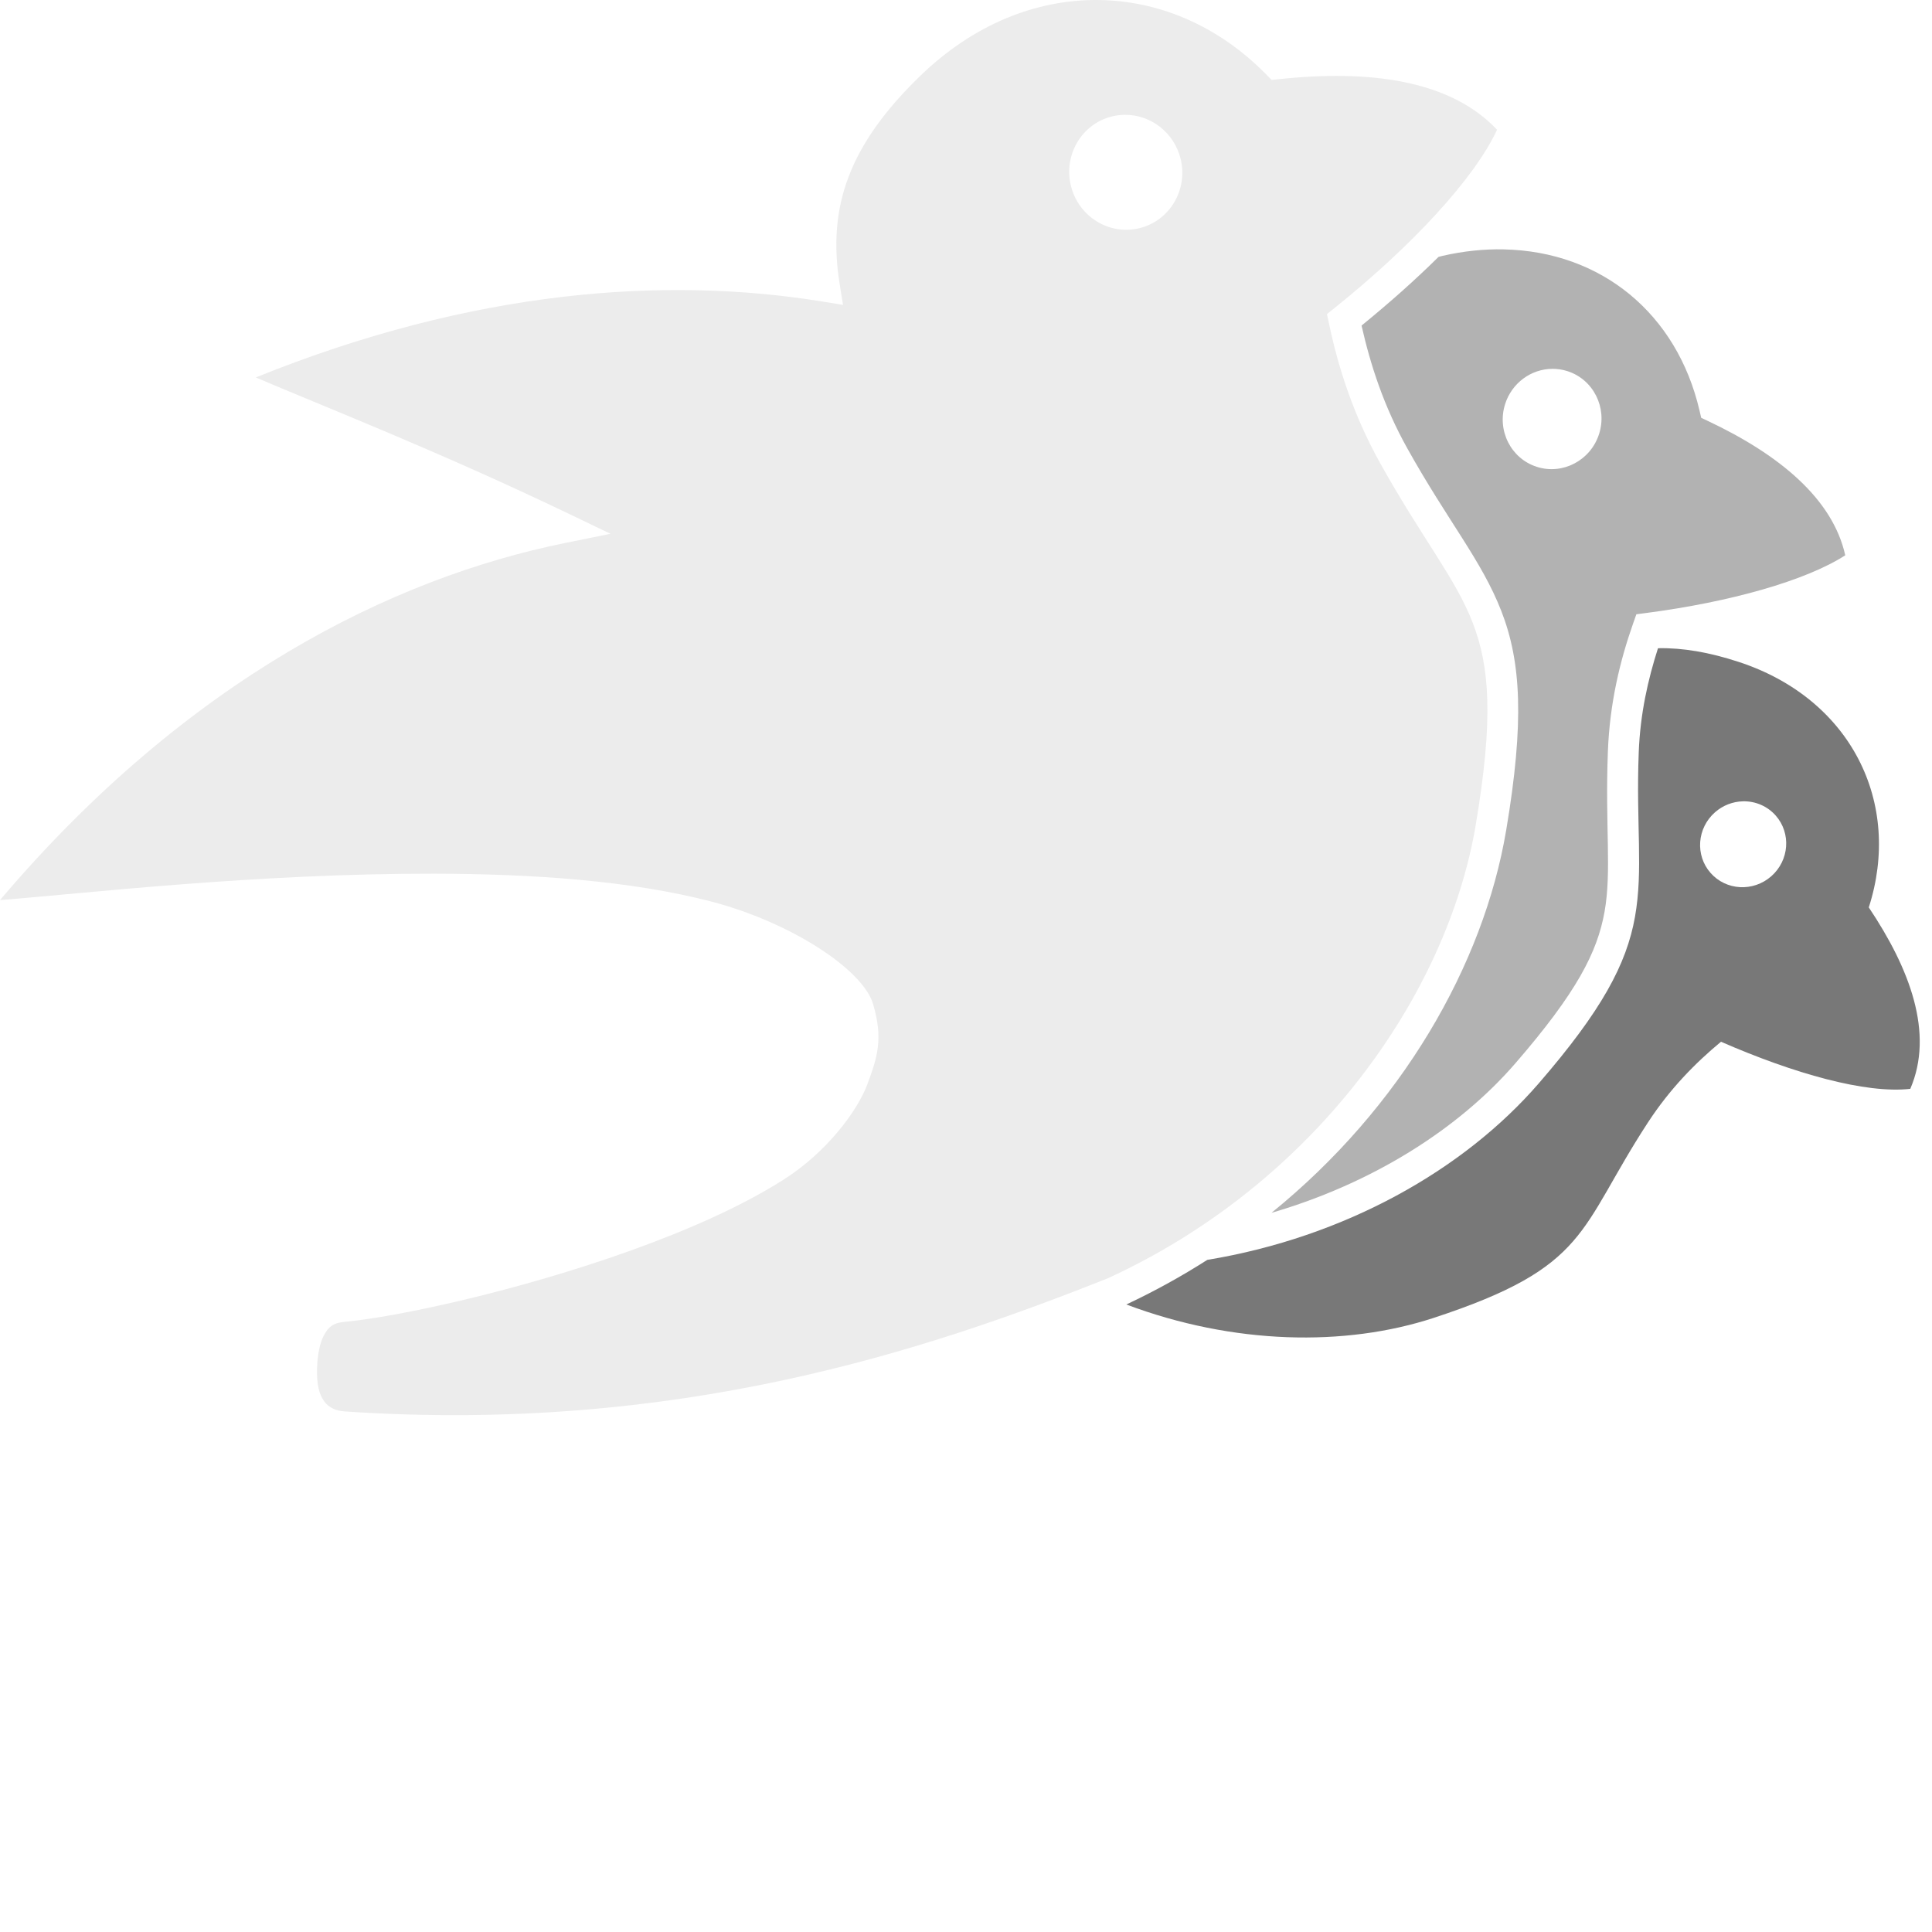
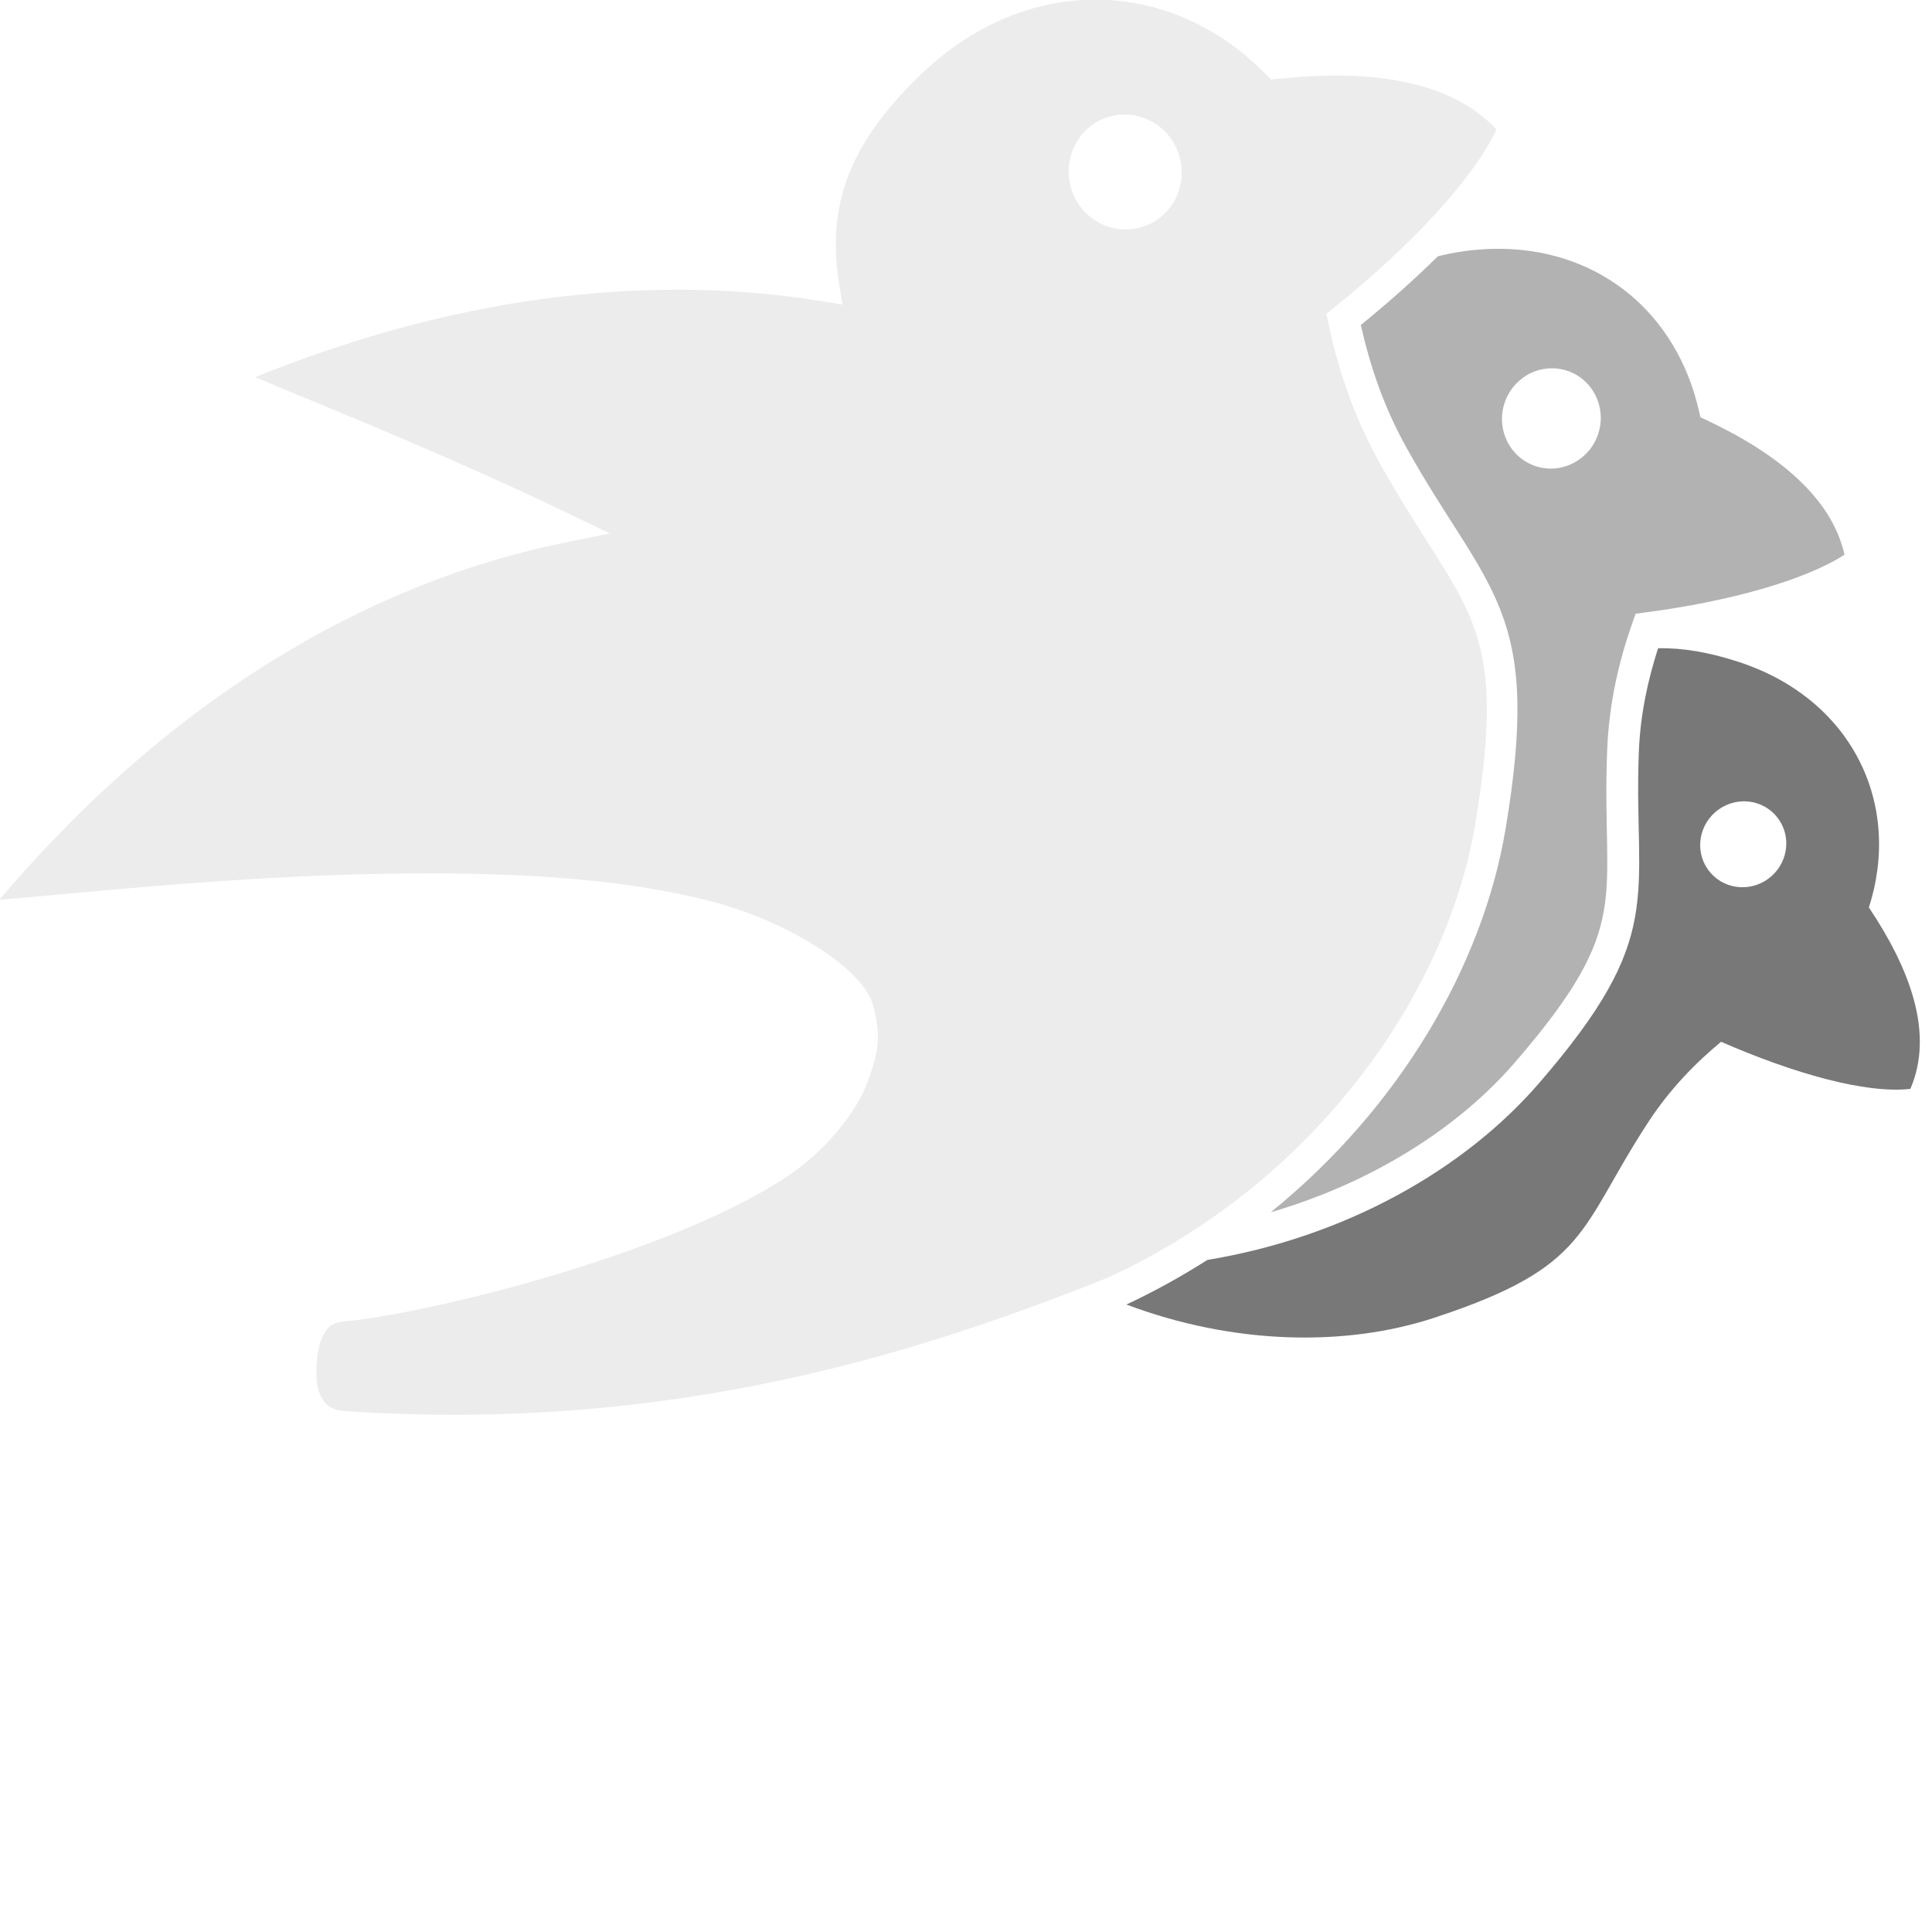
- <svg xmlns="http://www.w3.org/2000/svg" id="svg2321" version="1.1" height="50" width="50">
-   <defs id="defs2315" />
-   <g transform="translate(-33.37956,-123.8662)" id="layer1">
-     <g id="g1911-8-3-9-3-2-8" transform="translate(-517.962,-278.0112)" style="opacity:1;fill:#787878;fill-opacity:1;stroke-width:0.756;stroke-miterlimit:4;stroke-dasharray:none">
-       <g transform="matrix(-0.4042672,-0.1743825,-0.1743825,0.4042672,678.7761,389.8476)" style="fill:#787878;fill-opacity:1" id="g1121-3-8-8-2-8-7-1-2-8-3-9-6-0-1">
-         <path id="path819-1-94-5-3-1-9-6-4-90-0-8-9-5-8-6-1-6-2" style="fill:#787878;fill-opacity:1;stroke:none;stroke-width:0.56px;stroke-linecap:butt;stroke-linejoin:miter;stroke-opacity:1" d="m 2246.031,2340.191 v 0 c -0.016,3e-4 -0.031,0 -0.047,0 -0.98,3.067 -1.739,6.4 -1.883,10.195 -0.271,7.126 0.453,11.464 -0.367,16.08 -0.82,4.616 -3.245,9.161 -9.414,16.287 -7.342,8.482 -18.979,15.045 -32.42,17.264 -2.502,1.597 -5.142,3.061 -7.92,4.363 10.462,3.938 21.402,4.153 30.076,1.307 15.279,-5.014 14.096,-8.616 20.943,-19.107 2.157,-3.305 4.647,-5.828 7.148,-7.9 7.125,3.107 14.143,5.101 18.516,4.607 2.351,-5.45 -0.057,-11.771 -4.059,-17.746 3.282,-10.196 -1.699,-20.406 -12.73,-24.016 -2.877,-0.942 -5.463,-1.384 -7.844,-1.338 z m 8.275,14.971 a 4.167,4.245 48.68 0 1 3.197,1.397 4.167,4.245 48.68 0 1 -0.438,5.934 4.167,4.245 48.68 0 1 -5.939,-0.326 4.167,4.245 48.68 0 1 0.438,-5.934 4.167,4.245 48.68 0 1 2.742,-1.07 z m -68.375,45.379 c 0.127,0.075 0.257,0.141 0.385,0.215 0.131,-0.049 0.264,-0.101 0.395,-0.15 -0.26,-0.023 -0.519,-0.039 -0.779,-0.064 z" transform="matrix(-0.551804,-0.2380231,-0.2380231,0.551804,1946.732,-620.612)" />
-       </g>
+ <svg xmlns="http://www.w3.org/2000/svg" viewBox="0 0 50 50">
+   <g style="opacity:1;fill:#787878;fill-opacity:1;stroke-width:.756;stroke-miterlimit:4;stroke-dasharray:none">
+     <g style="fill:#787878;fill-opacity:1">
+       <path d="M2246.031 2340.191h-.047c-.98 3.068-1.738 6.4-1.883 10.196-.27 7.126.453 11.464-.367 16.08s-3.245 9.16-9.414 16.287c-7.342 8.482-18.979 15.045-32.42 17.264a70 70 0 0 1-7.92 4.363c10.462 3.938 21.403 4.153 30.076 1.307 15.28-5.015 14.097-8.616 20.944-19.108 2.157-3.305 4.647-5.828 7.148-7.9 7.125 3.107 14.143 5.101 18.516 4.607 2.35-5.45-.057-11.771-4.059-17.746 3.282-10.196-1.698-20.406-12.73-24.016-2.878-.941-5.463-1.384-7.844-1.338zm8.276 14.971a4.167 4.245 48.68 0 1 3.197 1.397 4.167 4.245 48.68 0 1-.438 5.933 4.167 4.245 48.68 0 1-5.939-.326 4.167 4.245 48.68 0 1 .437-5.934 4.167 4.245 48.68 0 1 2.743-1.07m-68.375 45.379c.127.075.257.14.384.215l.395-.15c-.26-.024-.519-.04-.78-.065z" style="fill:#787878;fill-opacity:1;stroke:none;stroke-width:.56px;stroke-linecap:butt;stroke-linejoin:miter;stroke-opacity:1" transform="translate(-551.332 -602.39)scale(.26458)" />
    </g>
-     <g id="g1051-1-2-0-8-6-0-8-1-5-6-9-6-8-9" transform="matrix(-0.4539962,0.3668971,0.3668971,0.4539962,73.52733,10.81681)" style="opacity:1;fill:#ececec;fill-opacity:1;stroke:none;stroke-width:0.756;stroke-miterlimit:4;stroke-dasharray:none;stroke-opacity:1">
-       <g id="g3029-3-9-3" transform="matrix(-0.3525408,0.2849059,0.2849059,0.3525408,477.11,-1021.767)" style="opacity:1;fill:#ececec;fill-opacity:1">
-         <path id="path3031-2-2-9" style="color:#000000;font-style:normal;font-variant:normal;font-weight:normal;font-stretch:normal;font-size:medium;line-height:normal;font-family:sans-serif;font-variant-ligatures:normal;font-variant-position:normal;font-variant-caps:normal;font-variant-numeric:normal;font-variant-alternates:normal;font-variant-east-asian:normal;font-feature-settings:normal;font-variation-settings:normal;text-indent:0;text-align:start;text-decoration:none;text-decoration-line:none;text-decoration-style:solid;text-decoration-color:#000000;letter-spacing:normal;word-spacing:normal;text-transform:none;writing-mode:lr-tb;direction:ltr;text-orientation:mixed;dominant-baseline:auto;baseline-shift:baseline;text-anchor:start;white-space:normal;shape-padding:0;shape-margin:0;inline-size:0;clip-rule:nonzero;display:inline;overflow:visible;visibility:visible;isolation:auto;mix-blend-mode:normal;color-interpolation:sRGB;color-interpolation-filters:linearRGB;solid-color:#000000;solid-opacity:1;vector-effect:none;fill:#ececec;fill-opacity:1;fill-rule:nonzero;stroke:none;stroke-width:3.024;stroke-linecap:butt;stroke-linejoin:miter;stroke-miterlimit:4;stroke-dasharray:none;stroke-dashoffset:0;stroke-opacity:1;color-rendering:auto;image-rendering:auto;shape-rendering:auto;text-rendering:auto;enable-background:accumulate;stop-color:#000000;stop-opacity:1" d="m 2191.146,2276.783 c -5.973,-0.035 -12.098,2.348 -17.361,7.459 -6.913,6.713 -9.06,12.755 -7.848,20.295 l 0.332,2.068 -2.066,-0.336 c -15.188,-2.461 -33.985,-1.218 -55.371,7.434 6.287,2.695 17.826,7.193 30.631,13.342 l 4.061,1.951 -4.414,0.894 c -16.909,3.427 -36.973,13.328 -55.299,34.934 8.198,-0.637 24.953,-2.609 42.428,-2.582 9.714,0.015 19.287,0.687 27.086,2.709 7.799,2.022 14.887,6.65 15.886,10.041 0.999,3.391 0.432,5.176 -0.552,7.829 -0.984,2.652 -4.01,6.682 -8.195,9.342 -4.186,2.66 -9.496,4.985 -15.014,6.961 -11.035,3.952 -22.78,6.477 -27.965,6.959 -1.102,0.102 -1.542,0.498 -1.967,1.27 -0.425,0.771 -0.659,1.982 -0.693,3.25 -0.046,1.693 0.217,2.576 0.695,3.246 0.478,0.67 1.224,0.938 1.993,0.99 32.582,2.205 56.944,-5.991 74.638,-13.012 20.351,-9.331 33.213,-27.758 36.006,-44.348 1.75,-10.395 1.375,-15.489 -0.312,-19.828 -1.687,-4.339 -4.922,-8.191 -9.025,-15.549 -2.637,-4.728 -4.108,-9.367 -5.02,-13.688 l -0.193,-0.91 0.727,-0.582 c 7.54,-6.045 13.681,-12.644 15.91,-17.449 -4.574,-4.865 -12.479,-5.893 -21.322,-4.947 l -0.727,0.076 -0.512,-0.521 c -4.713,-4.801 -10.562,-7.261 -16.535,-7.297 z m 2.648,11.232 c 2.593,-0.041 4.881,1.757 5.502,4.322 0.731,3.022 -1.081,6.053 -4.047,6.769 -2.966,0.718 -5.963,-1.15 -6.693,-4.172 -0.731,-3.022 1.081,-6.053 4.047,-6.769 0.39,-0.094 0.79,-0.144 1.191,-0.15 z" transform="translate(5.0092774e-5,-757.8763)" />
-       </g>
+   </g>
+   <g style="opacity:1;fill:#ececec;fill-opacity:1;stroke:none;stroke-width:.756;stroke-miterlimit:4;stroke-dasharray:none;stroke-opacity:1">
+     <g style="opacity:1;fill:#ececec;fill-opacity:1">
+       <path d="M2191.147 2276.783c-5.973-.035-12.098 2.348-17.362 7.46-6.913 6.712-9.06 12.755-7.848 20.294l.333 2.068-2.067-.336c-15.188-2.46-33.985-1.217-55.371 7.434 6.287 2.695 17.826 7.193 30.63 13.342l4.061 1.951-4.414.895c-16.908 3.427-36.973 13.327-55.299 34.933 8.199-.637 24.954-2.609 42.428-2.582 9.714.015 19.287.687 27.086 2.71 7.8 2.021 14.888 6.649 15.886 10.04.999 3.39.432 5.176-.552 7.828s-4.01 6.682-8.195 9.342-9.496 4.985-15.014 6.961c-11.035 3.952-22.78 6.477-27.964 6.959-1.103.102-1.543.498-1.967 1.27-.425.77-.66 1.982-.694 3.25-.046 1.692.217 2.576.695 3.246s1.225.938 1.994.99c32.582 2.205 56.944-5.99 74.638-13.012 20.35-9.33 33.213-27.758 36.005-44.348 1.75-10.394 1.375-15.489-.312-19.828s-4.922-8.191-9.025-15.548c-2.637-4.728-4.108-9.367-5.02-13.688l-.193-.91.726-.582c7.54-6.045 13.681-12.644 15.91-17.45-4.574-4.864-12.478-5.892-21.322-4.947l-.726.076-.512-.521c-4.713-4.8-10.562-7.261-16.535-7.297m2.648 11.233c2.593-.041 4.88 1.756 5.502 4.322.73 3.021-1.081 6.052-4.047 6.77-2.966.717-5.962-1.15-6.693-4.173-.731-3.021 1.08-6.052 4.047-6.769.39-.094.79-.145 1.19-.15" style="color:#000;font-style:normal;font-variant:normal;font-weight:400;font-stretch:normal;font-size:medium;line-height:normal;font-family:sans-serif;font-variant-ligatures:normal;font-variant-position:normal;font-variant-caps:normal;font-variant-numeric:normal;font-variant-alternates:normal;font-variant-east-asian:normal;font-feature-settings:normal;font-variation-settings:normal;text-indent:0;text-align:start;text-decoration:none;text-decoration-line:none;text-decoration-style:solid;text-decoration-color:#000;letter-spacing:normal;word-spacing:normal;text-transform:none;writing-mode:lr-tb;direction:ltr;text-orientation:mixed;dominant-baseline:auto;baseline-shift:baseline;text-anchor:start;white-space:normal;shape-padding:0;shape-margin:0;inline-size:0;clip-rule:nonzero;display:inline;overflow:visible;visibility:visible;isolation:auto;mix-blend-mode:normal;color-interpolation:sRGB;color-interpolation-filters:linearRGB;solid-color:#000;solid-opacity:1;vector-effect:none;fill:#ececec;fill-opacity:1;fill-rule:nonzero;stroke:none;stroke-width:3.024;stroke-linecap:butt;stroke-linejoin:miter;stroke-miterlimit:4;stroke-dasharray:none;stroke-dashoffset:0;stroke-opacity:1;color-rendering:auto;image-rendering:auto;shape-rendering:auto;text-rendering:auto;stop-color:#000;stop-opacity:1" transform="translate(-551.349 -602.4)scale(.26458)" />
    </g>
-     <g style="opacity:1;fill:#b2b2b2;fill-opacity:1;stroke-width:0.756;stroke-miterlimit:4;stroke-dasharray:none" id="g1051-1-1-8-8-4-9-4-0-4-6-4-7-6-6-0" transform="matrix(-0.5050937,0.06754889,0.06754889,0.5050937,156.7552,55.24347)">
-       <g style="fill:#b2b2b2;fill-opacity:1" id="g1129-5-9-8-0-7-2-7-3-8-61-1-6-8" transform="translate(-20.24458,-6.120921)">
-         <g style="fill:#b2b2b2;fill-opacity:1" id="g1344-1-3-9-3-8-8-8-3-5-4-8" transform="translate(61.54776,-5.672668)">
-           <g id="g1121-7-7-2-3-3-7-4-5-8-2-5-9-5" style="fill:#b2b2b2;fill-opacity:1">
-             <g id="g3006-4-5-0" transform="matrix(-0.514626,0.06882369,0.06882369,0.514626,1184.364,-811.9091)" style="opacity:1;fill:#b2b2b2;fill-opacity:1">
-               <path id="path3008-7-0-9" style="color:#000000;font-style:normal;font-variant:normal;font-weight:normal;font-stretch:normal;font-size:medium;line-height:normal;font-family:sans-serif;font-variant-ligatures:normal;font-variant-position:normal;font-variant-caps:normal;font-variant-numeric:normal;font-variant-alternates:normal;font-variant-east-asian:normal;font-feature-settings:normal;font-variation-settings:normal;text-indent:0;text-align:start;text-decoration:none;text-decoration-line:none;text-decoration-style:solid;text-decoration-color:#000000;letter-spacing:normal;word-spacing:normal;text-transform:none;writing-mode:lr-tb;direction:ltr;text-orientation:mixed;dominant-baseline:auto;baseline-shift:baseline;text-anchor:start;white-space:normal;shape-padding:0;shape-margin:0;inline-size:0;clip-rule:nonzero;display:inline;overflow:visible;visibility:visible;isolation:auto;mix-blend-mode:normal;color-interpolation:sRGB;color-interpolation-filters:linearRGB;solid-color:#000000;solid-opacity:1;vector-effect:none;fill:#b2b2b2;fill-opacity:1;fill-rule:nonzero;stroke:none;stroke-width:3.024;stroke-linecap:butt;stroke-linejoin:miter;stroke-miterlimit:4;stroke-dasharray:none;stroke-dashoffset:0;stroke-opacity:1;color-rendering:auto;image-rendering:auto;shape-rendering:auto;text-rendering:auto;enable-background:accumulate;stop-color:#000000;stop-opacity:1" d="m 2230.894,2301.174 c -1.911,-0.039 -3.912,0.162 -5.979,0.633 -0.139,0.032 -0.261,0.071 -0.398,0.104 -2.274,2.248 -4.813,4.505 -7.529,6.717 0.875,3.86 2.174,7.883 4.471,12.002 3.987,7.149 7.274,10.966 9.203,15.926 1.929,4.96 2.264,10.794 0.475,21.424 -2.218,13.178 -10.24,27.132 -22.959,37.434 9.872,-2.879 18.287,-8.191 23.858,-14.627 6.013,-6.946 8.019,-10.876 8.723,-14.836 0.704,-3.96 0.044,-8.3 0.324,-15.664 0.18,-4.745 1.191,-8.896 2.477,-12.545 l 0.309,-0.875 0.922,-0.121 c 8.228,-1.067 15.665,-3.167 19.51,-5.648 -1.235,-5.552 -6.481,-9.86 -13.428,-13.135 l -0.662,-0.312 -0.166,-0.713 c -2.203,-9.461 -9.591,-15.563 -19.148,-15.762 z m 4.783,11.686 a 4.823,4.914 17.729 0 1 1.447,0.225 4.823,4.914 17.729 0 1 3.098,6.148 4.823,4.914 17.729 0 1 -6.09,3.213 4.823,4.914 17.729 0 1 -3.098,-6.148 4.823,4.914 17.729 0 1 4.643,-3.438 z" transform="translate(1.2499985e-4,-757.8763)" />
-             </g>
-           </g>
-         </g>
+   </g>
+   <g style="opacity:1;fill:#b2b2b2;fill-opacity:1;stroke-width:.756;stroke-miterlimit:4;stroke-dasharray:none">
+     <g style="fill:#b2b2b2;fill-opacity:1">
+       <g style="opacity:1;fill:#b2b2b2;fill-opacity:1">
+         <path d="M2230.895 2301.174a24.6 24.6 0 0 0-5.979.633c-.14.032-.261.07-.398.103-2.274 2.248-4.813 4.505-7.53 6.717.875 3.86 2.174 7.883 4.471 12.002 3.987 7.15 7.274 10.966 9.203 15.926s2.264 10.794.475 21.424c-2.219 13.178-10.24 27.132-22.96 37.433 9.872-2.88 18.287-8.191 23.858-14.627 6.013-6.946 8.02-10.876 8.723-14.836s.044-8.3.324-15.664c.18-4.745 1.191-8.896 2.477-12.545l.308-.875.922-.12c8.228-1.068 15.665-3.168 19.51-5.65-1.235-5.551-6.48-9.86-13.428-13.134l-.662-.313-.166-.713c-2.203-9.46-9.59-15.563-19.149-15.761m4.783 11.685a4.823 4.914 17.73 0 1 1.447.225 4.823 4.914 17.73 0 1 3.098 6.148 4.823 4.914 17.73 0 1-6.09 3.213 4.823 4.914 17.73 0 1-3.098-6.148 4.823 4.914 17.73 0 1 4.643-3.438" style="color:#000;font-style:normal;font-variant:normal;font-weight:400;font-stretch:normal;font-size:medium;line-height:normal;font-family:sans-serif;font-variant-ligatures:normal;font-variant-position:normal;font-variant-caps:normal;font-variant-numeric:normal;font-variant-alternates:normal;font-variant-east-asian:normal;font-feature-settings:normal;font-variation-settings:normal;text-indent:0;text-align:start;text-decoration:none;text-decoration-line:none;text-decoration-style:solid;text-decoration-color:#000;letter-spacing:normal;word-spacing:normal;text-transform:none;writing-mode:lr-tb;direction:ltr;text-orientation:mixed;dominant-baseline:auto;baseline-shift:baseline;text-anchor:start;white-space:normal;shape-padding:0;shape-margin:0;inline-size:0;clip-rule:nonzero;display:inline;overflow:visible;visibility:visible;isolation:auto;mix-blend-mode:normal;color-interpolation:sRGB;color-interpolation-filters:linearRGB;solid-color:#000;solid-opacity:1;vector-effect:none;fill:#b2b2b2;fill-opacity:1;fill-rule:nonzero;stroke:none;stroke-width:3.024;stroke-linecap:butt;stroke-linejoin:miter;stroke-miterlimit:4;stroke-dasharray:none;stroke-dashoffset:0;stroke-opacity:1;color-rendering:auto;image-rendering:auto;shape-rendering:auto;text-rendering:auto;stop-color:#000;stop-opacity:1" transform="translate(-551.353 -602.405)scale(.26458)" />
      </g>
    </g>
  </g>
</svg>
